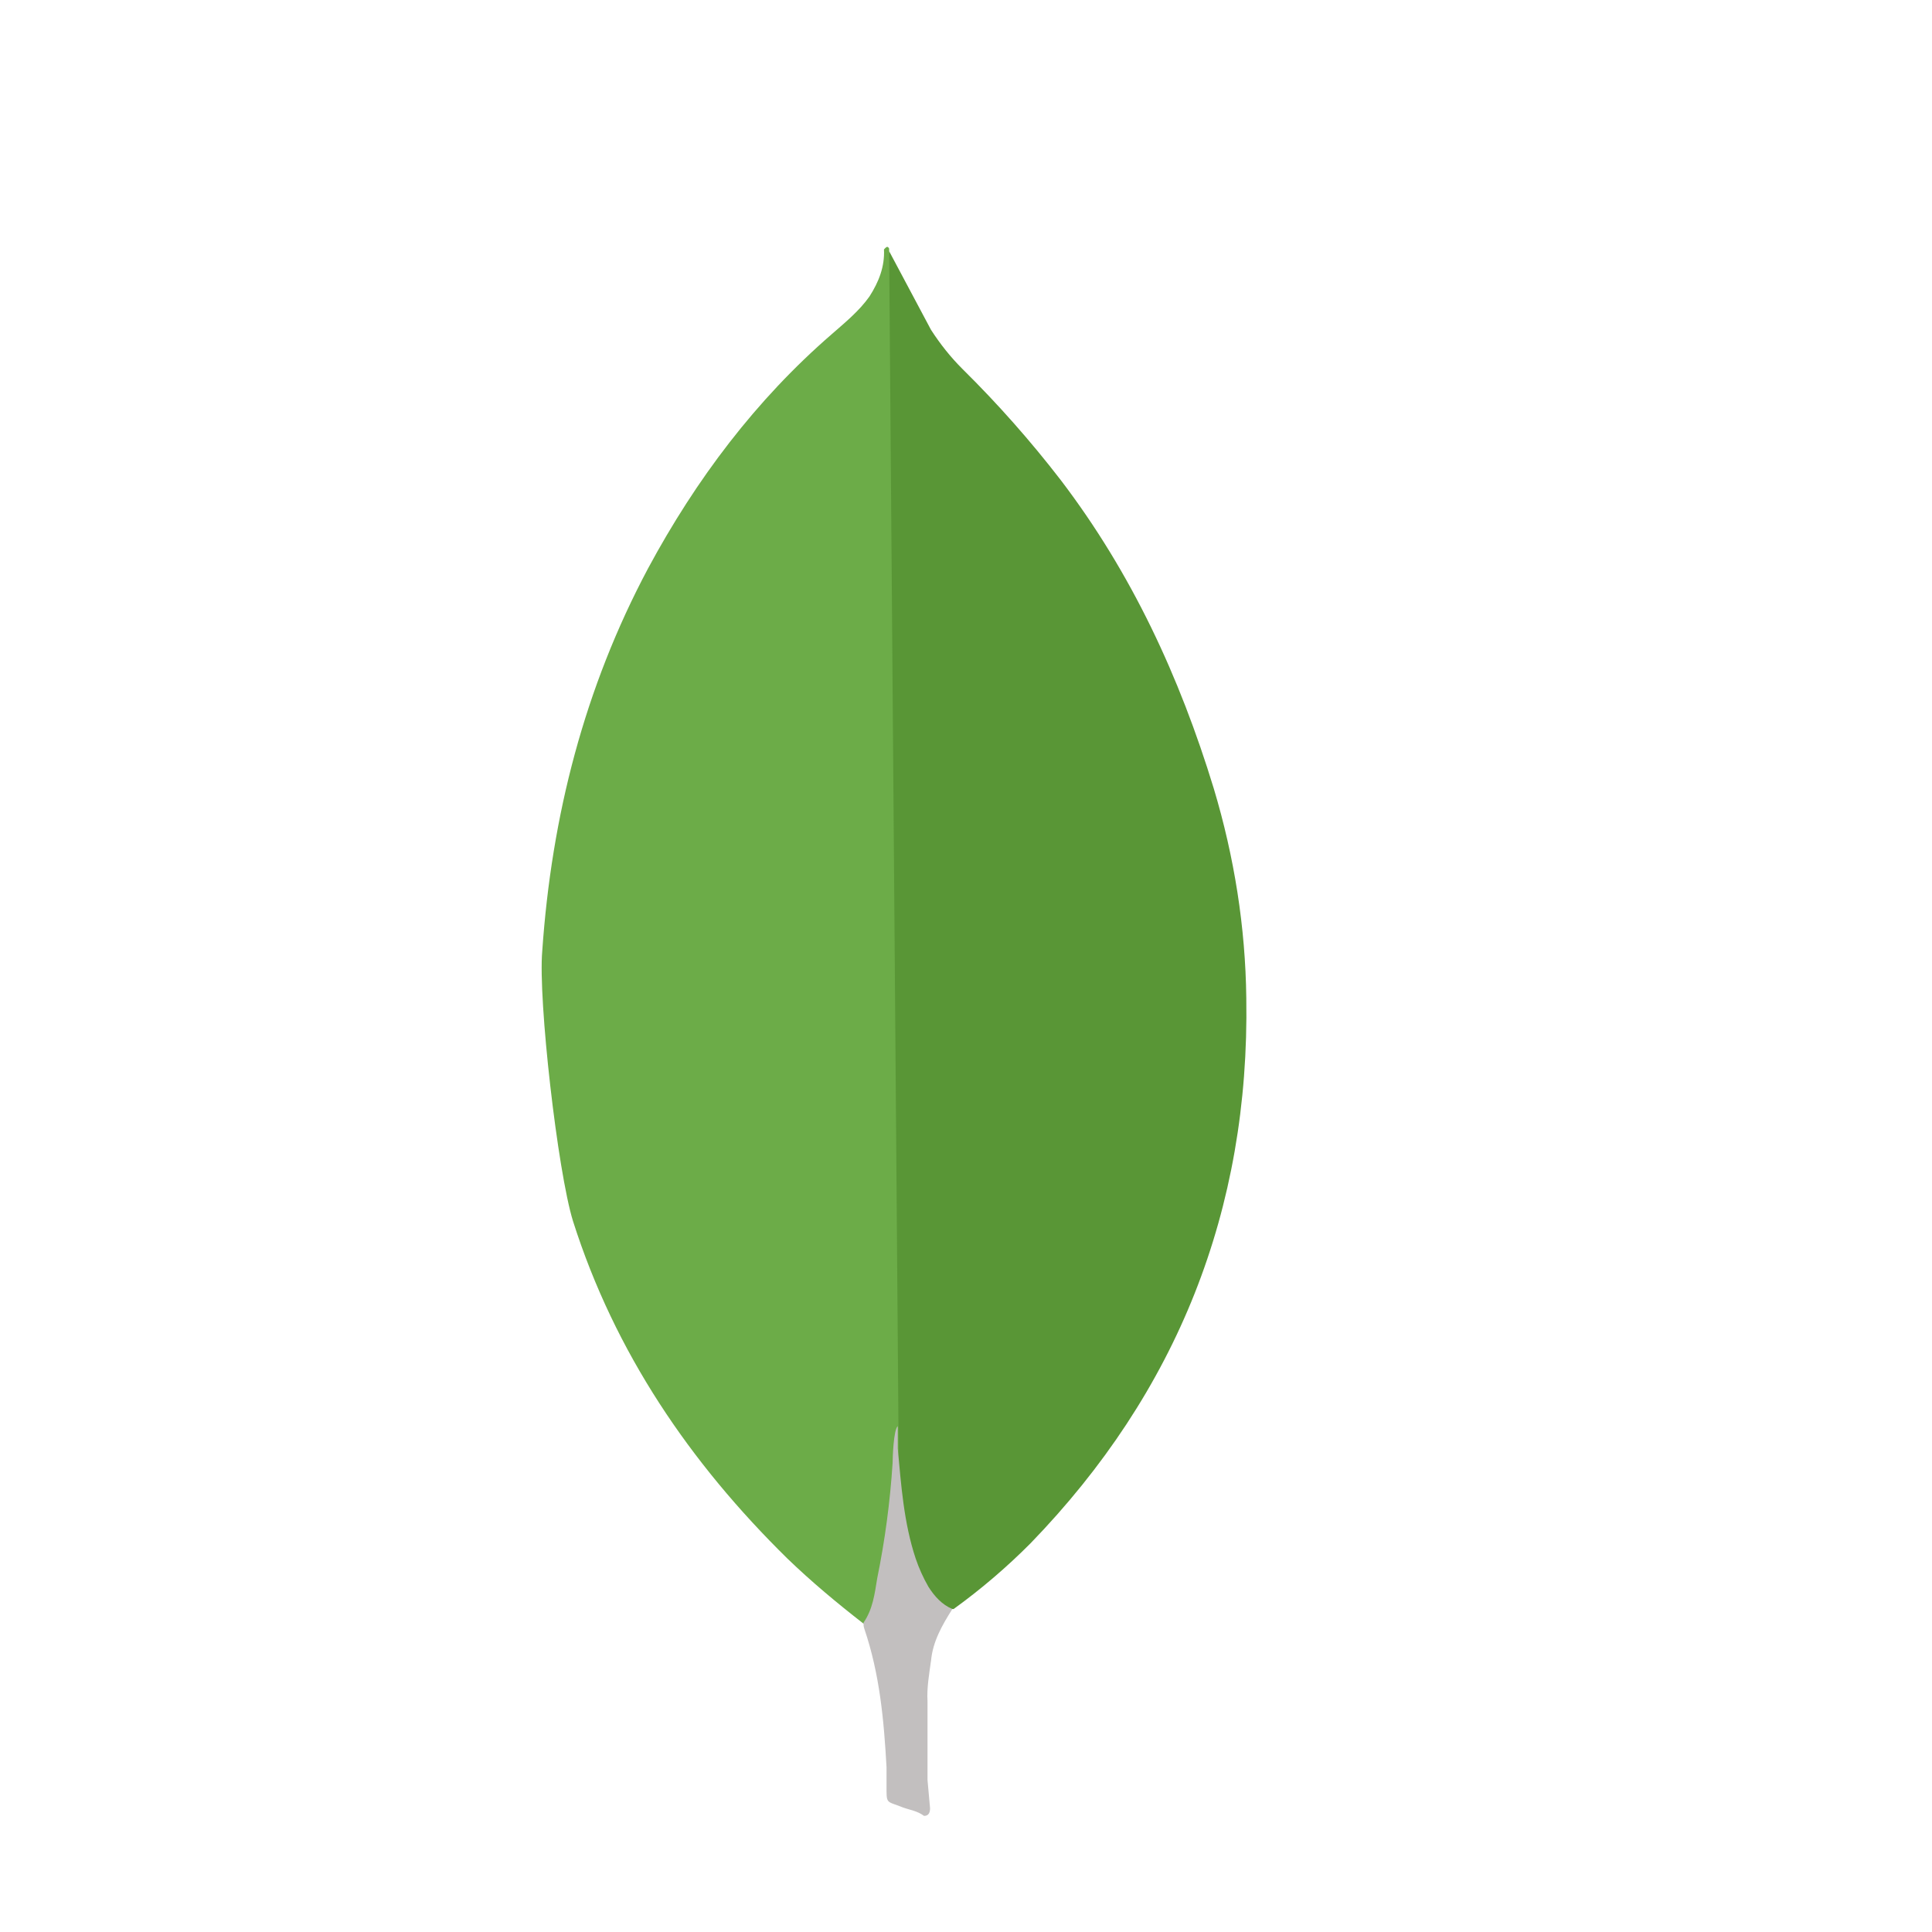
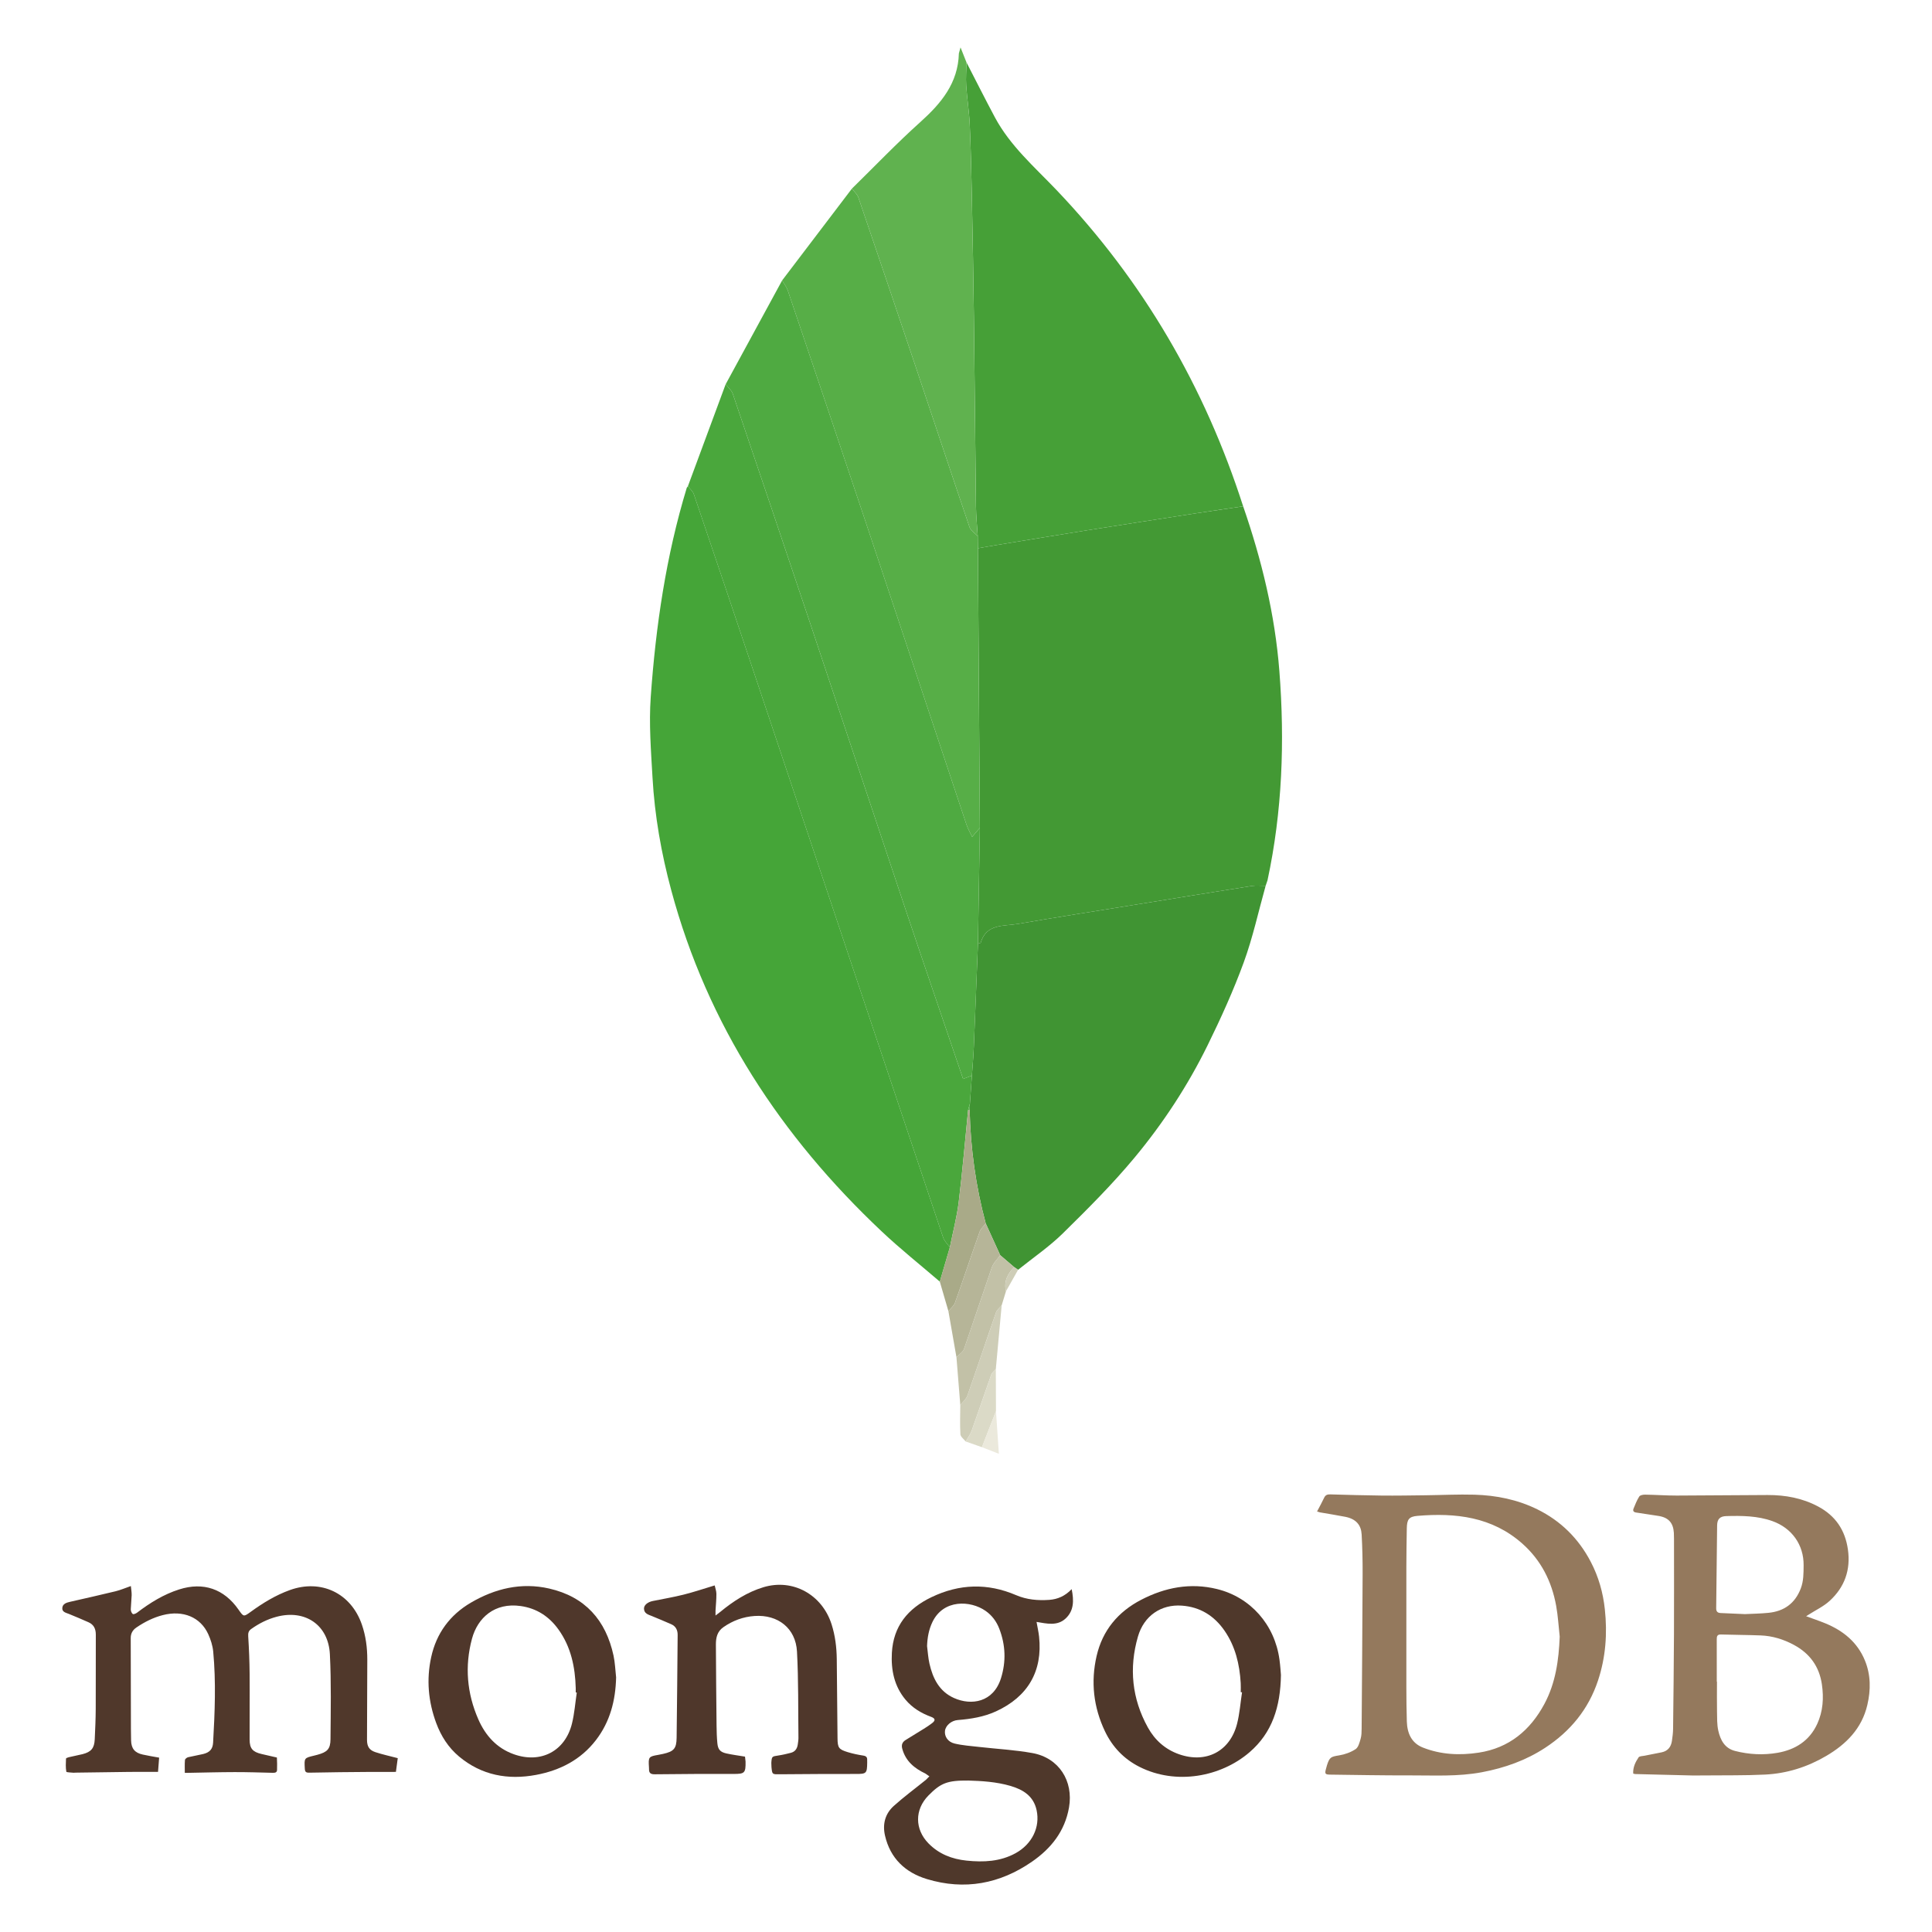
- <svg xmlns="http://www.w3.org/2000/svg" height="2500" viewBox="8.738 -5.036 17.46 39.406" width="2500">
-   <path d="m15.9.087.854 1.604c.192.296.4.558.645.802a22.406 22.406 0 0 1 2.004 2.266c1.447 1.9 2.423 4.01 3.12 6.292.418 1.394.645 2.824.662 4.27.07 4.323-1.412 8.035-4.4 11.12a12.7 12.7 0 0 1 -1.57 1.342c-.296 0-.436-.227-.558-.436a3.589 3.589 0 0 1 -.436-1.255c-.105-.523-.174-1.046-.14-1.586v-.244c-.024-.052-.285-24.052-.181-24.175z" fill="#599636" />
-   <path d="m15.9.034c-.035-.07-.07-.017-.105.017.017.35-.105.662-.296.96-.21.296-.488.523-.767.767-1.55 1.342-2.77 2.963-3.747 4.776-1.3 2.44-1.97 5.055-2.16 7.808-.087.993.314 4.497.627 5.508.854 2.684 2.388 4.933 4.375 6.885.488.47 1.01.906 1.55 1.325.157 0 .174-.14.21-.244a4.78 4.78 0 0 0 .157-.68l.35-2.614z" fill="#6cac48" />
-   <path d="m16.754 28.845c.035-.4.227-.732.436-1.063-.21-.087-.366-.26-.488-.453a3.235 3.235 0 0 1 -.26-.575c-.244-.732-.296-1.5-.366-2.248v-.453c-.087.07-.105.662-.105.75a17.37 17.37 0 0 1 -.314 2.353c-.052.314-.087.627-.28.906 0 .035 0 .07.017.122.314.924.4 1.865.453 2.824v.35c0 .418-.017.33.33.47.14.052.296.07.436.174.105 0 .122-.087.122-.157l-.052-.575v-1.604c-.017-.28.035-.558.07-.82z" fill="#c2bfbf" />
+ <svg xmlns="http://www.w3.org/2000/svg" viewBox="0 0 128 128">
+   <path fill="#94795D" fill-rule="evenodd" d="M87.259 100.139c.169-.325.331-.612.469-.909.087-.19.221-.228.41-.223 1.133.032 2.266.067 3.4.078.963.01 1.928-.008 2.892-.019 1.086-.013 2.172-.07 3.257-.039 1.445.042 2.853.325 4.16.968 1.561.769 2.742 1.94 3.547 3.483.514.985.812 2.03.931 3.14.172 1.608.059 3.179-.451 4.717-.632 1.906-1.832 3.365-3.499 4.458-1.283.841-2.69 1.338-4.198 1.622-1.596.301-3.197.204-4.798.209-1.756.007-3.511-.031-5.267-.051-.307-.003-.351-.061-.27-.354l.075-.27c.171-.538.263-.562.809-.652.378-.061.77-.203 1.087-.413.184-.122.26-.44.332-.685.062-.214.065-.449.067-.675.025-3.425.051-6.849.065-10.272.003-.865-.017-1.732-.065-2.596-.034-.605-.357-1.019-1.077-1.162-.56-.111-1.124-.197-1.687-.296l-.189-.059zm16.076 8.293c-.076-.682-.113-1.37-.235-2.042-.292-1.613-.998-3.018-2.238-4.119-2.005-1.779-4.419-2.053-6.949-1.841-.576.048-.7.245-.709.837-.014.84-.028 1.68-.029 2.52-.004 2.664-.004 5.328 0 7.992.001.758.009 1.516.031 2.272.024.774.305 1.429 1.063 1.729 1.195.473 2.452.529 3.706.336 2.003-.307 3.404-1.474 4.344-3.223.744-1.388.954-2.903 1.016-4.461zM108.204 117.503c-.024-.415.146-.758.356-1.073.057-.085.253-.081.388-.108l1.146-.227c.405-.086.618-.358.675-.755.038-.262.074-.527.077-.792.025-2.097.049-4.194.059-6.291.01-2.1.002-4.2.002-6.3l-.009-.401c-.041-.675-.367-1.025-1.037-1.124l-1.453-.221c-.179-.024-.244-.11-.179-.269.112-.271.219-.552.377-.796.059-.09.258-.125.392-.122.694.01 1.388.062 2.082.061l6.041-.036c1.164-.001 2.288.202 3.332.759 1.149.612 1.792 1.559 1.976 2.849.192 1.355-.219 2.497-1.209 3.404-.407.374-.934.618-1.406.922l-.154.096c.438.161.855.3 1.261.466 1.188.487 2.133 1.248 2.633 2.463.395.959.395 1.959.161 2.953-.364 1.556-1.389 2.591-2.722 3.374-1.251.735-2.605 1.163-4.047 1.235-1.33.067-2.666.042-3.999.057l-.772.004c-1.284-.029-2.569-.062-3.854-.096l-.117-.032zm5.537-6.089h.013c0 .658-.009 1.316.003 1.974.008.426-.007.864.085 1.274.138.613.418 1.166 1.106 1.342.929.239 1.878.287 2.818.124 1.177-.205 2.116-.795 2.631-1.916.382-.833.439-1.716.308-2.618-.174-1.188-.805-2.05-1.854-2.615-.688-.371-1.422-.598-2.204-.628-.876-.033-1.753-.035-2.629-.062-.246-.007-.28.118-.279.32.005.934.002 1.869.002 2.805zm1.865-4.475c.479-.024 1.021-.031 1.56-.085 1.032-.103 1.759-.622 2.138-1.609.193-.501.185-1.017.19-1.538.015-1.357-.777-2.469-2.066-2.929-.995-.355-2.021-.361-3.053-.333-.418.011-.605.194-.611.615l-.062 5.489c-.003.218.091.312.303.319l1.601.071z" clip-rule="evenodd" />
+   <path fill="#50382B" fill-rule="evenodd" d="M10.543 116.448l-.073.944c-.68 0-1.307-.005-1.934.002-1.181.012-2.362.031-3.544.048l-.114.007c-.169-.02-.476-.02-.484-.07-.05-.281-.034-.576-.021-.867.001-.033.116-.075.183-.091l.919-.205c.573-.149.775-.396.802-.988.031-.667.062-1.335.065-2.002.009-1.642-.001-3.282.006-4.924.001-.384-.132-.67-.49-.826-.426-.188-.854-.372-1.285-.546-.204-.082-.469-.127-.445-.401.024-.279.281-.352.523-.407 1.002-.229 2.005-.452 3.004-.696.322-.079.63-.212 1.015-.346.02.208.057.406.053.604l-.059.941c-.001.106.054.248.133.307.048.037.209-.03.289-.092.854-.65 1.758-1.211 2.789-1.538 1.597-.507 2.968-.037 3.928 1.34.338.485.339.485.808.146.805-.585 1.647-1.101 2.589-1.441 2.068-.747 4.055.201 4.774 2.284.262.756.362 1.537.36 2.335l-.019 5.298c-.001.437.144.686.56.822.467.153.951.258 1.477.396l-.122.911c-.598 0-1.148-.004-1.698.001-1.344.012-2.688.019-4.031.05-.234.006-.295-.052-.307-.271-.039-.701-.045-.7.615-.858l.222-.057c.645-.176.86-.374.865-1.028.015-1.878.054-3.761-.041-5.635-.099-1.944-1.642-2.979-3.526-2.481-.615.162-1.172.446-1.69.814-.175.125-.208.269-.194.488.053.828.086 1.657.093 2.486.012 1.451-.006 2.902 0 4.354.002.588.203.813.784.949l.863.199.16.036c.012.276.023.552.01.828-.008.173-.142.188-.292.185-.839-.021-1.679-.049-2.518-.047-1.021.002-2.041.031-3.061.049h-.24c0-.293-.014-.573.01-.852.005-.067.123-.161.204-.182l1.006-.213c.427-.105.631-.324.655-.758.114-2.01.196-4.021.007-6.03-.037-.39-.164-.786-.326-1.145-.515-1.138-1.674-1.613-3.011-1.271-.635.162-1.208.453-1.75.82-.256.174-.378.404-.378.695 0 2.005.007 4.01.013 6.014l.011.773c.012.539.241.823.776.939.344.078.692.131 1.082.203z" clip-rule="evenodd" />
+   <path fill="#4F382B" fill-rule="evenodd" d="M71.001 105.285c.155.754.152 1.432-.402 1.946-.55.511-1.246.339-1.925.225.063.358.133.662.167.97.247 2.289-.738 3.988-2.861 4.959-.802.366-1.653.502-2.522.572-.432.034-.81.364-.851.719-.042.36.184.73.636.838.533.127 1.089.163 1.636.226 1.174.134 2.361.195 3.521.405 1.754.316 2.733 1.847 2.424 3.609-.275 1.568-1.183 2.709-2.449 3.584-2.133 1.478-4.473 1.91-6.965 1.156-1.425-.432-2.43-1.369-2.777-2.885-.174-.759.011-1.446.582-1.961.679-.61 1.418-1.154 2.129-1.73l.23-.231-.264-.185c-.725-.344-1.305-.815-1.53-1.633-.077-.277.003-.459.238-.601.4-.241.798-.486 1.193-.735.186-.116.37-.236.543-.37.236-.18.215-.314-.067-.418-.656-.242-1.239-.593-1.691-1.133-.755-.901-.969-1.974-.907-3.107.097-1.77 1.058-2.936 2.62-3.686 1.857-.891 3.72-.947 5.613-.135.7.3 1.438.364 2.189.312.561-.04 1.051-.252 1.49-.711zm-6.843 12.681c-1.394-.012-1.831.16-2.649.993-.916.934-.911 2.229.003 3.167.694.711 1.56 1.044 2.523 1.144 1.125.116 2.233.069 3.255-.494 1.09-.603 1.632-1.723 1.387-2.851-.203-.931-.889-1.357-1.724-1.602-.95-.278-1.932-.331-2.795-.357zm-2.738-8.908c.051.387.072.779.158 1.158.223.982.65 1.845 1.627 2.282 1.147.515 2.612.294 3.114-1.316.344-1.103.302-2.198-.113-3.274-.185-.48-.483-.886-.91-1.184-.996-.695-2.793-.787-3.525.749-.238.499-.331 1.03-.351 1.585z" clip-rule="evenodd" />
+   <path fill="#4F372B" fill-rule="evenodd" d="M47.35 105.038c.037.171.111.365.113.56.003.371-.037.742-.058 1.113v.322l.314-.24c.86-.708 1.784-1.311 2.86-1.636 1.942-.585 3.882.478 4.515 2.456.24.752.335 1.525.344 2.311.02 1.746.032 3.492.05 5.238.006.627.078.739.671.92.336.103.683.175 1.03.229.191.03.273.105.263.292l.002.172c-.007.723-.057.756-.758.754-1.678-.003-3.355.007-5.033.021-.5.004-.501.019-.551-.475l-.01-.284c.031-.426.041-.422.46-.484.282-.042.562-.107.837-.179.283-.073.419-.282.457-.562.019-.142.044-.284.043-.426-.024-1.908.007-3.818-.097-5.723-.084-1.541-1.26-2.459-2.807-2.354-.759.053-1.445.306-2.071.743-.413.289-.496.706-.494 1.155.008 1.784.025 3.568.044 5.353.004.391.015.782.052 1.17.039.424.188.595.604.687.398.088.804.139 1.229.21l.036.328c.014.765-.066.822-.809.819-1.735-.007-3.47.004-5.204.023-.273.004-.389-.082-.382-.348l-.004-.114c-.045-.689-.025-.715.627-.827l.308-.062c.706-.159.887-.347.897-1.064.033-2.271.045-4.541.068-6.812.003-.326-.12-.579-.424-.714-.426-.188-.856-.367-1.287-.544-.238-.098-.51-.16-.519-.489-.006-.232.242-.437.581-.506.681-.138 1.368-.253 2.041-.422.67-.167 1.328-.391 2.062-.611z" clip-rule="evenodd" />
+   <path fill="#4F382B" fill-rule="evenodd" d="M84.865 110.97c-.032 2.121-.583 3.836-2.083 5.123-1.9 1.633-4.864 2.188-7.287.967-1.034-.521-1.794-1.32-2.289-2.357-.759-1.595-.949-3.272-.553-4.99.392-1.699 1.421-2.93 2.961-3.727 1.584-.819 3.252-1.139 5.011-.709 2.225.543 3.824 2.357 4.142 4.667.057.405.079.815.098 1.026zm-2.577 1.149l-.086-.01c0-.2.011-.4-.002-.6-.073-1.246-.353-2.433-1.075-3.476-.685-.988-1.618-1.571-2.832-1.656-1.359-.096-2.501.664-2.902 2.052-.602 2.084-.398 4.115.66 6.024.461.832 1.144 1.446 2.059 1.769 1.793.631 3.383-.186 3.85-2.022.172-.678.222-1.387.328-2.081z" clip-rule="evenodd" />
+   <path fill="#4F372B" fill-rule="evenodd" d="M40.819 111.134c-.037 1.522-.396 2.929-1.336 4.152-1.007 1.31-2.391 2.01-3.965 2.305-1.861.348-3.609.032-5.104-1.217-.71-.594-1.195-1.355-1.515-2.221-.525-1.42-.656-2.875-.333-4.358.345-1.587 1.241-2.8 2.63-3.614 1.606-.939 3.339-1.358 5.19-.936 2.38.544 3.754 2.095 4.262 4.443.102.474.116.964.171 1.446zm-2.606 1.004l-.069-.01v-.286c-.039-1.396-.312-2.726-1.145-3.886-.617-.861-1.443-1.401-2.502-1.552-1.726-.246-2.854.778-3.228 2.169-.488 1.817-.335 3.612.42 5.335.471 1.074 1.215 1.911 2.358 2.317 1.782.633 3.396-.205 3.847-2.034.166-.669.216-1.367.319-2.053z" clip-rule="evenodd" />
+   <path fill="#439934" fill-rule="evenodd" d="M82.362 33.544c1.227 3.547 2.109 7.168 2.4 10.92.36 4.656.196 9.28-.786 13.859l-.126.366c-.308.001-.622-.038-.923.009-2.543.4-5.083.814-7.624 1.226-2.627.426-5.256.835-7.878 1.289-.929.16-2.079-.031-2.454 1.253l-.18.061.127-7.678-.129-18.526 1.224-.21c2.001-.327 4.002-.66 6.006-.979 2.39-.379 4.782-.749 7.174-1.119 1.056-.162 2.113-.313 3.169-.471z" clip-rule="evenodd" />
+   <path fill="#45A538" fill-rule="evenodd" d="M62.265 84.911c-1.291-1.11-2.627-2.171-3.864-3.339-6.658-6.28-11.529-13.673-13.928-22.586-.661-2.452-1.101-4.945-1.243-7.479-.1-1.774-.243-3.563-.117-5.328.333-4.693 1.012-9.341 2.388-13.862l.076-.105c.134.178.326.336.394.537 1.344 3.956 2.677 7.916 4.004 11.879 4.169 12.451 8.333 24.905 12.509 37.354.082.243.293.442.445.661l-.664 2.268z" clip-rule="evenodd" />
+   <path fill="#46A037" fill-rule="evenodd" d="M82.362 33.544c-1.057.157-2.114.309-3.169.471-2.392.37-4.784.74-7.174 1.119-2.003.318-4.004.651-6.006.979l-1.224.21-.01-.798c-.041-.656-.109-1.312-.118-1.968l-.137-12.554c-.032-2.619-.08-5.238-.133-7.856-.033-1.627-.068-3.255-.141-4.88-.04-.873-.181-1.742-.237-2.615-.033-.502.011-1.008.022-1.512.624 1.209 1.235 2.427 1.876 3.627 1.013 1.897 2.628 3.295 4.083 4.82 5.746 6.031 9.825 13.039 12.368 20.957z" clip-rule="evenodd" />
+   <path fill="#409433" fill-rule="evenodd" d="M64.792 62.527l.18-.061c.375-1.284 1.525-1.093 2.454-1.253 2.622-.454 5.251-.863 7.878-1.289 2.541-.411 5.081-.825 7.624-1.226.301-.047.615-.008.923-.009-.475 1.696-.849 3.429-1.452 5.078-.685 1.87-1.513 3.696-2.392 5.486-1.314 2.675-2.951 5.171-4.853 7.458-1.466 1.762-3.1 3.393-4.737 5.002-.906.889-1.972 1.614-2.966 2.414l-.258-.176-.927-.792-.959-2.104c-.661-2.462-1.007-4.968-1.065-7.516l.018-.428.131-1.854c.043-.633.101-1.265.128-1.898.096-2.276.182-4.554.273-6.832z" clip-rule="evenodd" />
+   <path fill="#4FAA41" fill-rule="evenodd" d="M64.792 62.527c-.09 2.278-.176 4.557-.273 6.835-.027.634-.084 1.266-.128 1.898l-.584.221c-1.298-3.821-2.597-7.602-3.867-11.392-2.101-6.271-4.176-12.551-6.274-18.824-1.693-5.062-3.401-10.121-5.118-15.176-.081-.236-.311-.422-.471-.631l3.74-6.877c.129.223.298.432.379.672 1.73 5.12 3.457 10.241 5.169 15.367 2.228 6.67 4.441 13.343 6.667 20.014.089.266.235.512.375.811l.512-.596c-.043 2.56-.085 5.118-.127 7.678z" clip-rule="evenodd" />
+   <path fill="#4AA73C" fill-rule="evenodd" d="M48.076 25.458c.161.209.391.395.471.631 1.717 5.055 3.425 10.113 5.118 15.176 2.098 6.273 4.173 12.553 6.274 18.824 1.27 3.79 2.569 7.57 3.867 11.392l.584-.221-.131 1.854-.119.427c-.203 2.029-.374 4.062-.622 6.087-.124 1.015-.389 2.011-.59 3.015-.151-.219-.363-.418-.445-.661-4.177-12.449-8.34-24.903-12.509-37.354-1.327-3.963-2.661-7.923-4.004-11.879-.068-.201-.26-.359-.394-.537l2.5-6.754z" clip-rule="evenodd" />
+   <path fill="#57AE47" fill-rule="evenodd" d="M64.918 54.849l-.512.596c-.14-.299-.286-.545-.375-.811-2.226-6.671-4.439-13.344-6.667-20.014-1.712-5.126-3.439-10.247-5.169-15.367-.081-.24-.25-.449-.379-.672l4.625-6.084c.146.194.354.367.429.586 1.284 3.76 2.556 7.523 3.822 11.289 1.182 3.518 2.346 7.04 3.542 10.552.08.235.359.401.545.601l.01.798.129 18.526z" clip-rule="evenodd" />
+   <path fill="#60B24F" fill-rule="evenodd" d="M64.779 35.525c-.187-.199-.465-.365-.545-.601-1.195-3.512-2.36-7.034-3.542-10.552-1.266-3.766-2.538-7.529-3.822-11.289-.075-.219-.283-.392-.429-.586 1.504-1.473 2.961-2.999 4.526-4.404 1.391-1.248 2.509-2.586 2.561-4.559l.11-.393.396.998c-.01.504-.055 1.01-.022 1.512.057.873.198 1.742.237 2.615.073 1.625.108 3.253.141 4.88.053 2.618.101 5.237.133 7.856l.137 12.554c.01.657.079 1.313.119 1.969z" clip-rule="evenodd" />
+   <path fill="#A9AA88" fill-rule="evenodd" d="M62.929 82.642c.201-1.004.466-2 .59-3.015.248-2.024.419-4.058.622-6.087l.051-.008.05.009c.058 2.548.404 5.054 1.065 7.516-.135.178-.324.335-.396.535-.555 1.566-1.079 3.145-1.637 4.71-.076.214-.29.381-.439.568l-.571-1.96.665-2.268z" clip-rule="evenodd" />
+   <path fill="#B6B598" fill-rule="evenodd" d="M62.835 86.871c.149-.188.363-.354.439-.568.558-1.565 1.082-3.144 1.637-4.71.071-.2.261-.357.396-.535l.959 2.104c-.189.268-.451.511-.556.81l-1.836 5.392c-.076.217-.333.369-.507.552l-.532-3.045z" clip-rule="evenodd" />
+   <path fill="#C2C1A7" fill-rule="evenodd" d="M63.367 89.915c.173-.183.431-.335.507-.552l1.836-5.392c.104-.299.367-.542.556-.81l.928.791c-.448.443-.697.955-.547 1.602l-.282.923c-.128.158-.314.296-.377.477-.641 1.836-1.252 3.682-1.898 5.517-.082.232-.309.415-.468.621l-.255-3.177z" clip-rule="evenodd" />
+   <path fill="#CECDB7" fill-rule="evenodd" d="M63.621 93.091c.16-.206.387-.389.468-.621.646-1.835 1.258-3.681 1.898-5.517.063-.181.249-.318.377-.477l-.389 4.236c-.104.12-.254.225-.304.364l-1.294 3.708c-.091.253-.265.479-.401.716-.121-.158-.337-.311-.347-.475-.038-.642-.011-1.289-.008-1.934z" clip-rule="evenodd" />
+   <path fill="#DBDAC7" fill-rule="evenodd" d="M63.977 95.501c.136-.237.31-.463.401-.716l1.294-3.708c.05-.14.201-.244.304-.364l.01 2.78-.931 2.387-1.078-.379z" clip-rule="evenodd" />
+   <path fill="#EBE9DC" fill-rule="evenodd" d="M65.055 95.88l.931-2.387.192 2.824-1.123-.437z" clip-rule="evenodd" />
+   <path fill="#CECDB7" fill-rule="evenodd" d="M66.646 85.554c-.149-.646.099-1.158.547-1.602l.258.176-.805 1.426z" clip-rule="evenodd" />
+   <path fill="#4FAA41" fill-rule="evenodd" d="M64.242 73.542l-.05-.009-.051.008.119-.427-.018.428z" clip-rule="evenodd" />
</svg>
